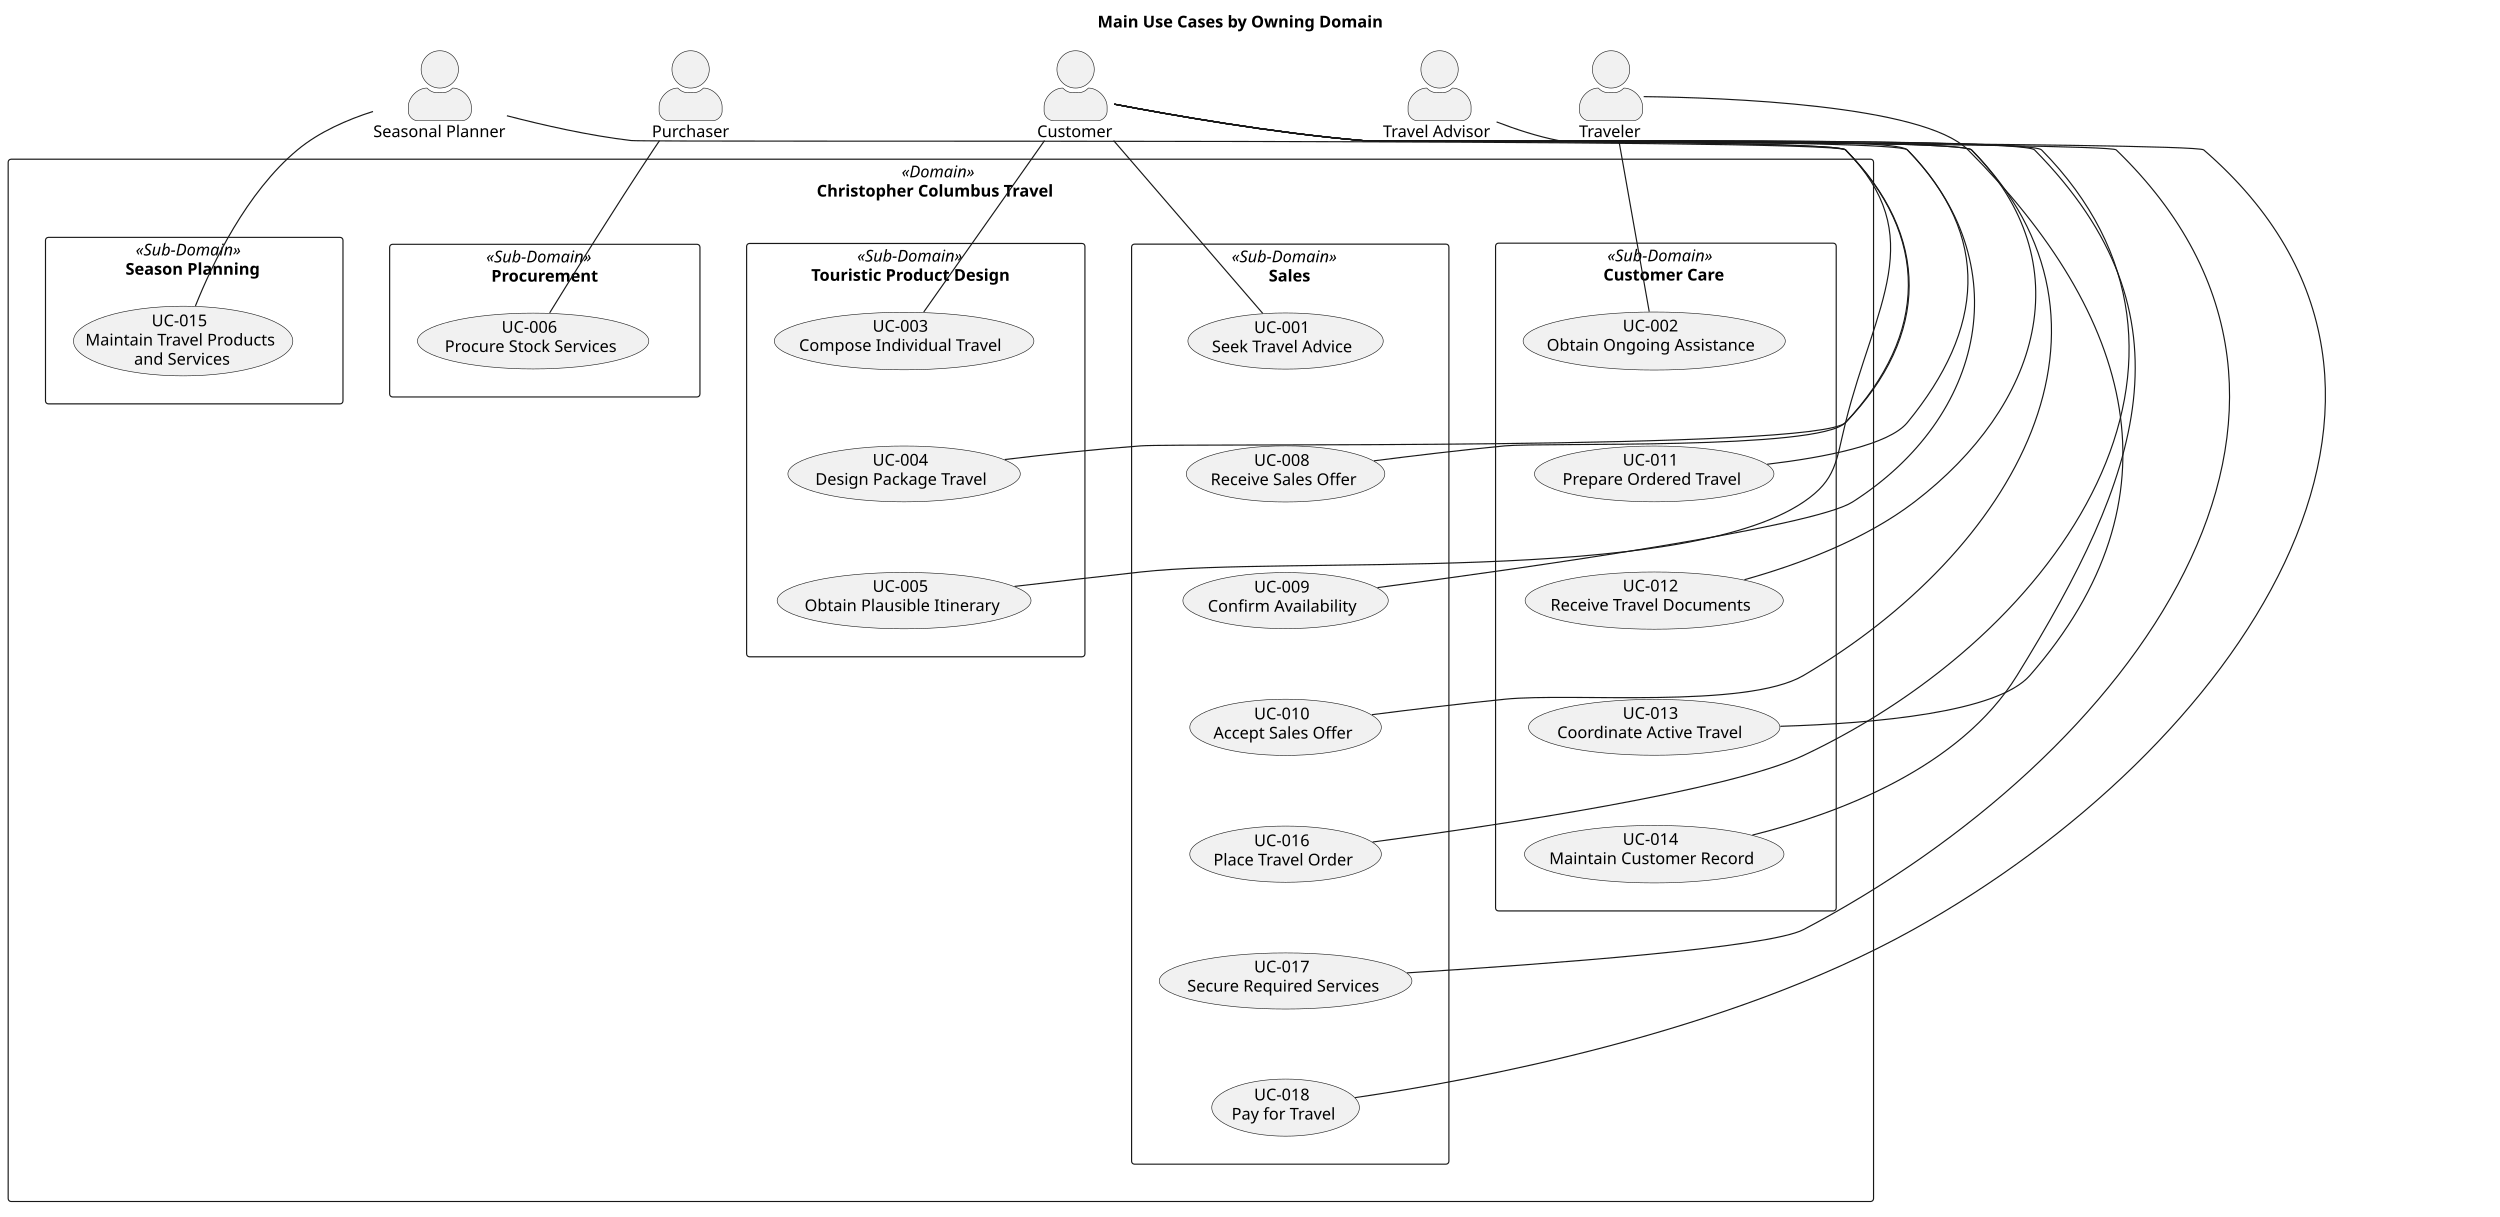
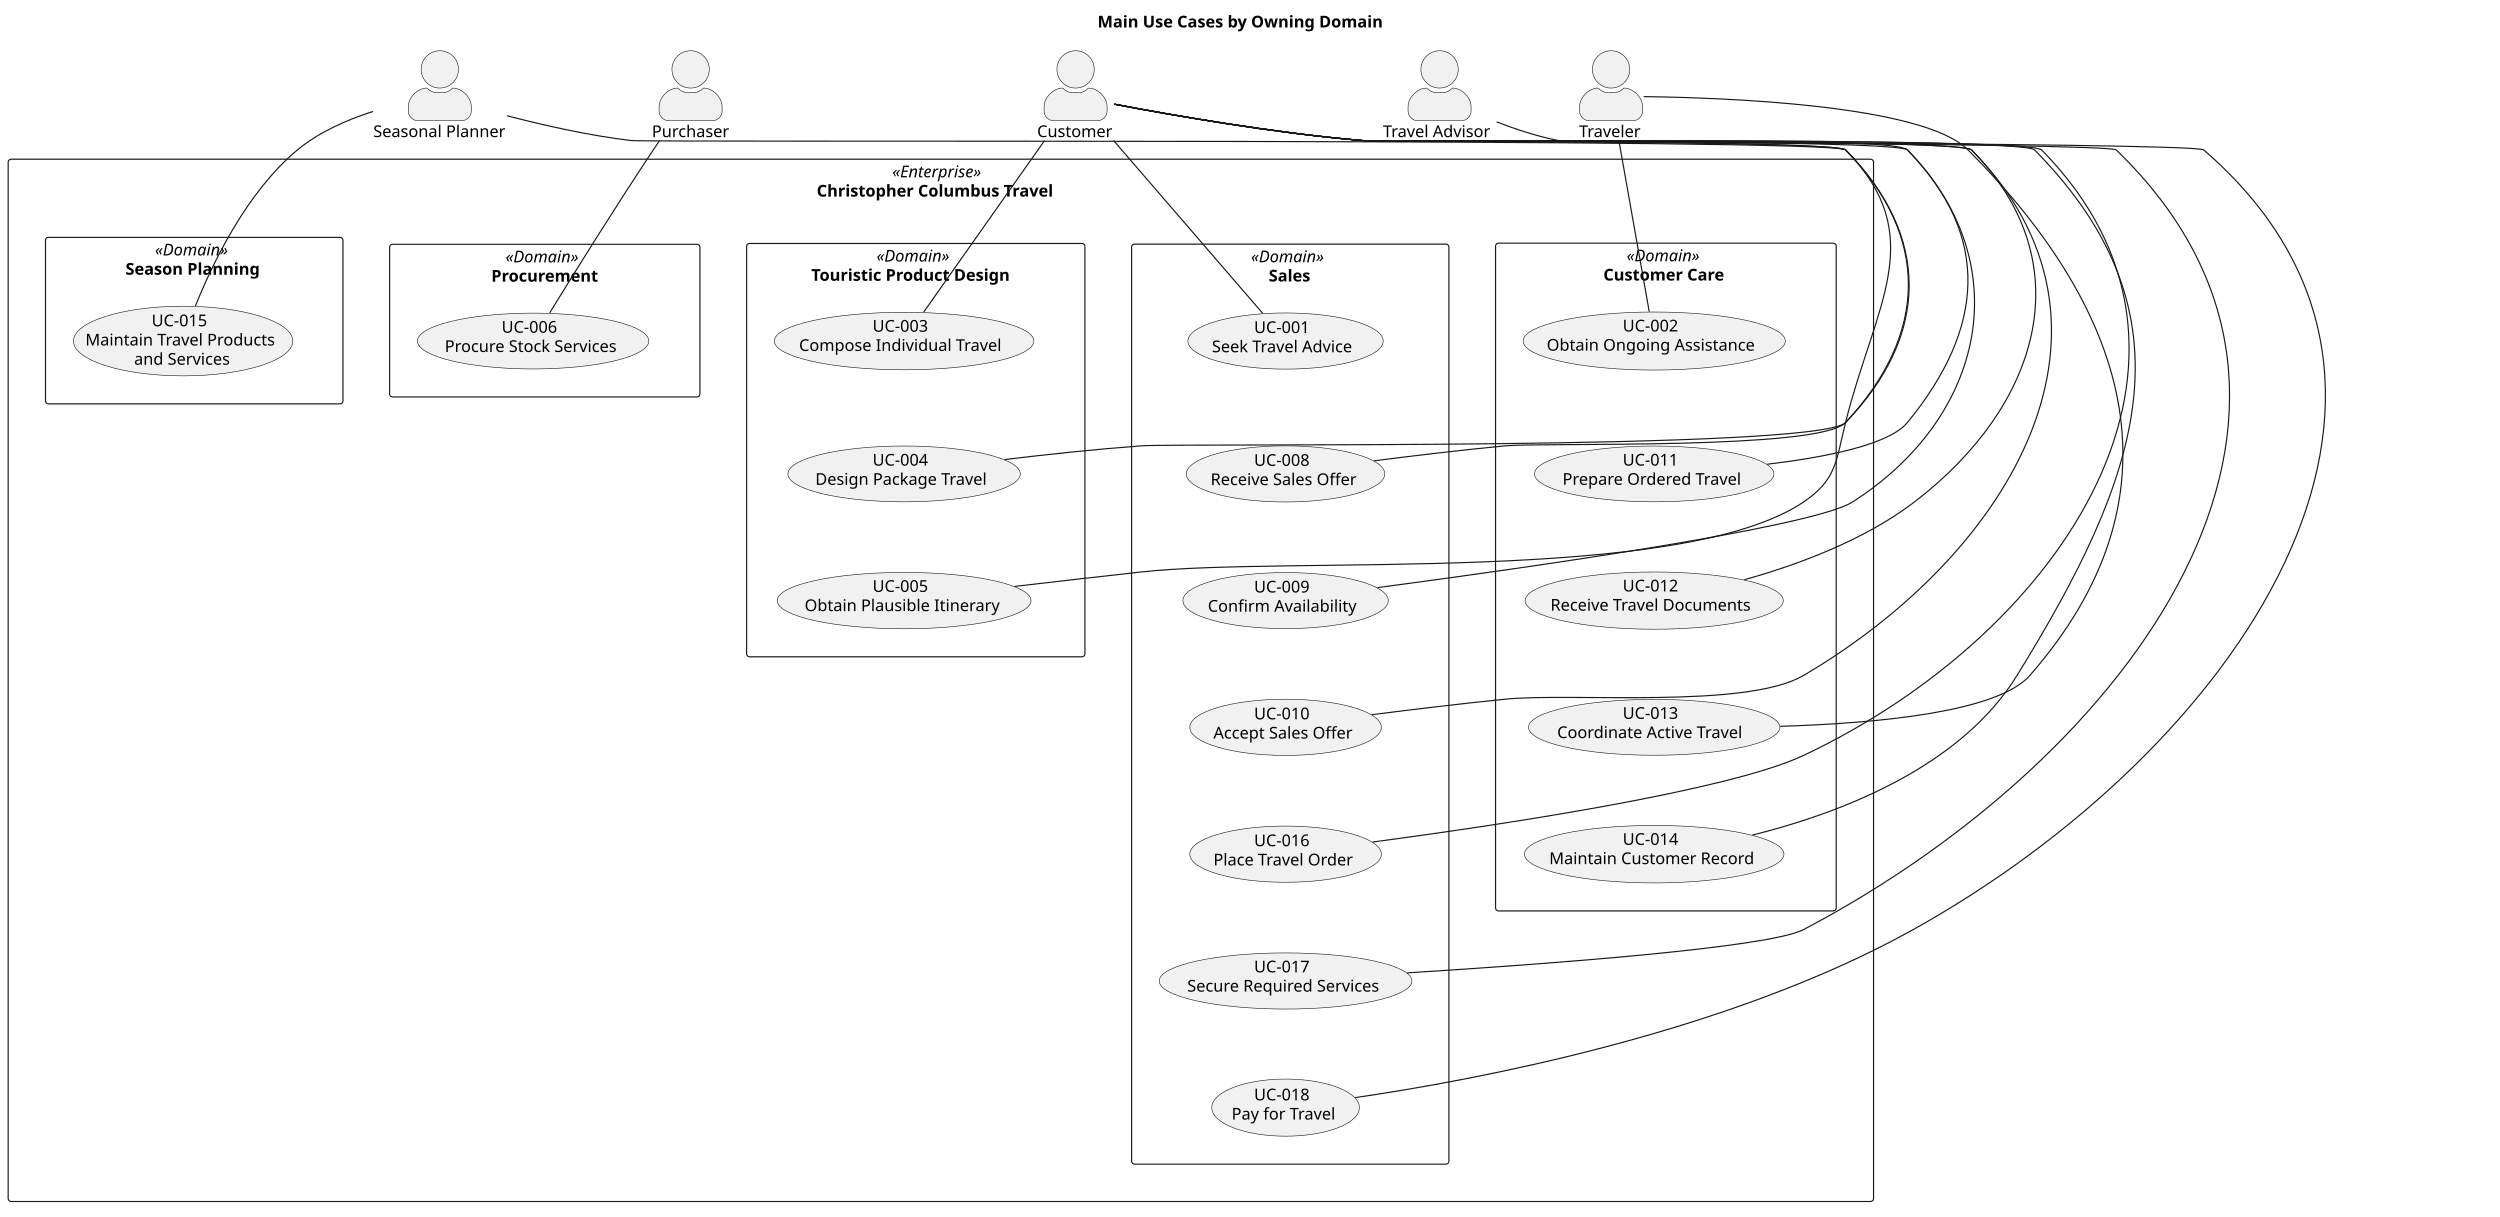
- <svg xmlns="http://www.w3.org/2000/svg" version="1.1" data-diagram-type="DESCRIPTION" style="width:2143px;height:1043px;background:#FFFFFF;" width="2143px" height="1043px" viewBox="0 0 2143 1043" zoomAndPan="magnify" preserveAspectRatio="none" contentStyleType="text/css">
+ <svg xmlns="http://www.w3.org/2000/svg" contentStyleType="text/css" data-diagram-type="DESCRIPTION" height="1043px" preserveAspectRatio="none" style="width:2143px;height:1043px;background:#FFFFFF;" version="1.1" viewBox="0 0 2143 1043" width="2143px" zoomAndPan="magnify">
  <defs />
-   <g font-family="sans-serif" lengthAdjust="spacing">
+   <g>
    <g class="title" data-source-line="1">
-       <text x="940.795" y="23.535" fill="#000" font-size="14" textLength="255.24" font-weight="700">Main Use Cases by Owning Domain</text>
-     </g>
-     <g class="cluster" data-qualified-name="CCT" id="ent0006" data-source-line="13">
-       <rect x="7" y="136.478" width="1599" height="893.45" fill="none" style="stroke:#181818;stroke-width:1;" rx="2.5" ry="2.5" />
-       <text x="772.854" y="152.013" fill="#000" font-size="14" textLength="67.293" font-style="italic">«Domain»</text>
-       <text x="700.088" y="168.502" fill="#000" font-size="14" textLength="212.823" font-weight="700">Christopher Columbus Travel</text>
-     </g>
-     <g class="cluster" data-qualified-name="CCT.SeasonPlanning" id="ent0007" data-source-line="14">
-       <rect x="39" y="203.478" width="255" height="142.72" fill="none" style="stroke:#181818;stroke-width:1;" rx="2.5" ry="2.5" />
-       <text x="116.283" y="219.013" fill="#000" font-size="14" textLength="100.434" font-style="italic">«Sub-Domain»</text>
-       <text x="107.581" y="235.502" fill="#000" font-size="14" textLength="117.838" font-weight="700">Season Planning</text>
-     </g>
-     <g class="cluster" data-qualified-name="CCT.ProcurementDomain" id="ent0009" data-source-line="17">
-       <rect x="334" y="209.408" width="266" height="130.86" fill="none" style="stroke:#181818;stroke-width:1;" rx="2.5" ry="2.5" />
-       <text x="416.783" y="224.943" fill="#000" font-size="14" textLength="100.434" font-style="italic">«Sub-Domain»</text>
-       <text x="421.124" y="241.432" fill="#000" font-size="14" textLength="91.752" font-weight="700">Procurement</text>
-     </g>
-     <g class="cluster" data-qualified-name="CCT.ProductDesign" id="ent0011" data-source-line="20">
-       <rect x="640" y="208.688" width="290" height="354.31" fill="none" style="stroke:#181818;stroke-width:1;" rx="2.5" ry="2.5" />
-       <text x="734.783" y="224.223" fill="#000" font-size="14" textLength="100.434" font-style="italic">«Sub-Domain»</text>
-       <text x="695.388" y="240.712" fill="#000" font-size="14" textLength="179.225" font-weight="700">Touristic Product Design</text>
-     </g>
-     <g class="cluster" data-qualified-name="CCT.SalesDomain" id="ent0017" data-source-line="28">
-       <rect x="970" y="209.268" width="272" height="788.66" fill="none" style="stroke:#181818;stroke-width:1;" rx="2.5" ry="2.5" />
-       <text x="1055.783" y="224.803" fill="#000" font-size="14" textLength="100.434" font-style="italic">«Sub-Domain»</text>
-       <text x="1087.55" y="241.292" fill="#000" font-size="14" textLength="36.9" font-weight="700">Sales</text>
-     </g>
-     <g class="cluster" data-qualified-name="CCT.CustomerCare" id="ent0031" data-source-line="44">
-       <rect x="1282" y="208.458" width="292" height="572.38" fill="none" style="stroke:#181818;stroke-width:1;" rx="2.5" ry="2.5" />
-       <text x="1377.783" y="223.993" fill="#000" font-size="14" textLength="100.434" font-style="italic">«Sub-Domain»</text>
-       <text x="1374.386" y="240.482" fill="#000" font-size="14" textLength="107.229" font-weight="700">Customer Care</text>
-     </g>
-     <g class="entity" data-qualified-name="CCT.SeasonPlanning.UC015" id="ent0008" data-source-line="15">
-       <ellipse cx="156.996" cy="292.337" rx="94.006" ry="29.859" fill="#F1F1F1" style="stroke:#181818;stroke-width:0.5;" />
-       <text x="129.974" y="279.678" fill="#000" font-size="14" textLength="54.045">UC-015</text>
-       <text x="73.195" y="296.166" fill="#000" font-size="14" textLength="167.604">Maintain Travel Products</text>
-       <text x="114.932" y="312.654" fill="#000" font-size="14" textLength="84.13">and Services</text>
-     </g>
-     <g class="entity" data-qualified-name="CCT.ProcurementDomain.UC006" id="ent0010" data-source-line="18">
-       <ellipse cx="457" cy="292.338" rx="99.16" ry="23.929" fill="#F1F1F1" style="stroke:#181818;stroke-width:0.5;" />
-       <text x="429.978" y="285.24" fill="#000" font-size="14" textLength="54.045">UC-006</text>
-       <text x="381.244" y="301.728" fill="#000" font-size="14" textLength="151.512">Procure Stock Services</text>
-     </g>
-     <g class="entity" data-qualified-name="CCT.ProductDesign.UC003" id="ent0012" data-source-line="21">
-       <ellipse cx="775" cy="292.338" rx="111.25" ry="24.65" fill="#F1F1F1" style="stroke:#181818;stroke-width:0.5;" />
-       <text x="747.977" y="284.362" fill="#000" font-size="14" textLength="54.045">UC-003</text>
-       <text x="684.94" y="300.85" fill="#000" font-size="14" textLength="180.12">Compose Individual Travel</text>
-     </g>
-     <g class="entity" data-qualified-name="CCT.ProductDesign.UC004" id="ent0013" data-source-line="22">
-       <ellipse cx="774.996" cy="406.244" rx="99.606" ry="23.926" fill="#F1F1F1" style="stroke:#181818;stroke-width:0.5;" />
-       <text x="747.973" y="399.142" fill="#000" font-size="14" textLength="54.045">UC-004</text>
-       <text x="698.878" y="415.63" fill="#000" font-size="14" textLength="152.236">Design Package Travel</text>
-     </g>
-     <g class="entity" data-qualified-name="CCT.ProductDesign.UC005" id="ent0014" data-source-line="23">
-       <ellipse cx="775.002" cy="514.839" rx="108.802" ry="24.16" fill="#F1F1F1" style="stroke:#181818;stroke-width:0.5;" />
-       <text x="747.979" y="507.368" fill="#000" font-size="14" textLength="54.045">UC-005</text>
-       <text x="689.699" y="523.857" fill="#000" font-size="14" textLength="170.604">Obtain Plausible Itinerary</text>
-     </g>
-     <g class="entity" data-qualified-name="CCT.SalesDomain.UC001" id="ent0018" data-source-line="29">
-       <ellipse cx="1101.998" cy="292.34" rx="83.718" ry="24.072" fill="#F1F1F1" style="stroke:#181818;stroke-width:0.5;" />
-       <text x="1074.976" y="285.472" fill="#000" font-size="14" textLength="54.045">UC-001</text>
-       <text x="1038.837" y="301.961" fill="#000" font-size="14" textLength="126.321">Seek Travel Advice</text>
-     </g>
-     <g class="entity" data-qualified-name="CCT.SalesDomain.UC008" id="ent0019" data-source-line="30">
-       <ellipse cx="1101.997" cy="406.244" rx="85.067" ry="24.056" fill="#F1F1F1" style="stroke:#181818;stroke-width:0.5;" />
-       <text x="1074.974" y="399.351" fill="#000" font-size="14" textLength="54.045">UC-008</text>
-       <text x="1037.732" y="415.839" fill="#000" font-size="14" textLength="128.529">Receive Sales Offer</text>
-     </g>
-     <g class="entity" data-qualified-name="CCT.SalesDomain.UC009" id="ent0020" data-source-line="31">
-       <ellipse cx="1102.002" cy="514.842" rx="88.022" ry="24.024" fill="#F1F1F1" style="stroke:#181818;stroke-width:0.5;" />
-       <text x="1074.98" y="507.897" fill="#000" font-size="14" textLength="54.045">UC-009</text>
-       <text x="1035.321" y="524.385" fill="#000" font-size="14" textLength="133.362">Confirm Availability</text>
-     </g>
-     <g class="entity" data-qualified-name="CCT.SalesDomain.UC010" id="ent0021" data-source-line="32">
-       <ellipse cx="1101.996" cy="623.46" rx="82.096" ry="24.092" fill="#F1F1F1" style="stroke:#181818;stroke-width:0.5;" />
-       <text x="1074.973" y="616.626" fill="#000" font-size="14" textLength="54.045">UC-010</text>
-       <text x="1040.165" y="633.114" fill="#000" font-size="14" textLength="123.662">Accept Sales Offer</text>
-     </g>
-     <g class="entity" data-qualified-name="CCT.SalesDomain.UC016" id="ent0022" data-source-line="33">
-       <ellipse cx="1101.996" cy="732.2" rx="82.116" ry="24.092" fill="#F1F1F1" style="stroke:#181818;stroke-width:0.5;" />
-       <text x="1074.974" y="725.365" fill="#000" font-size="14" textLength="54.045">UC-016</text>
-       <text x="1040.148" y="741.853" fill="#000" font-size="14" textLength="123.696">Place Travel Order</text>
-     </g>
-     <g class="entity" data-qualified-name="CCT.SalesDomain.UC017" id="ent0023" data-source-line="34">
-       <ellipse cx="1102.002" cy="840.899" rx="108.302" ry="24.06" fill="#F1F1F1" style="stroke:#181818;stroke-width:0.5;" />
-       <text x="1074.98" y="833.532" fill="#000" font-size="14" textLength="54.045">UC-017</text>
-       <text x="1017.705" y="850.02" fill="#000" font-size="14" textLength="168.595">Secure Required Services</text>
-     </g>
-     <g class="entity" data-qualified-name="CCT.SalesDomain.UC018" id="ent0024" data-source-line="35">
-       <ellipse cx="1101.998" cy="949.452" rx="63.278" ry="24.484" fill="#F1F1F1" style="stroke:#181818;stroke-width:0.5;" />
-       <text x="1074.976" y="943.236" fill="#000" font-size="14" textLength="54.045">UC-018</text>
-       <text x="1055.736" y="959.725" fill="#000" font-size="14" textLength="92.524">Pay for Travel</text>
-     </g>
-     <g class="entity" data-qualified-name="CCT.CustomerCare.UC002" id="ent0032" data-source-line="45">
-       <ellipse cx="1418.002" cy="292.335" rx="112.382" ry="24.876" fill="#F1F1F1" style="stroke:#181818;stroke-width:0.5;" />
-       <text x="1390.98" y="284.125" fill="#000" font-size="14" textLength="54.045">UC-002</text>
-       <text x="1325.827" y="300.613" fill="#000" font-size="14" textLength="184.352">Obtain Ongoing Assistance</text>
-     </g>
-     <g class="entity" data-qualified-name="CCT.CustomerCare.UC011" id="ent0033" data-source-line="46">
-       <ellipse cx="1417.995" cy="406.245" rx="102.635" ry="23.906" fill="#F1F1F1" style="stroke:#181818;stroke-width:0.5;" />
-       <text x="1390.973" y="399.11" fill="#000" font-size="14" textLength="54.045">UC-011</text>
-       <text x="1339.416" y="415.598" fill="#000" font-size="14" textLength="157.158">Prepare Ordered Travel</text>
-     </g>
-     <g class="entity" data-qualified-name="CCT.CustomerCare.UC012" id="ent0034" data-source-line="47">
-       <ellipse cx="1417.995" cy="514.839" rx="110.655" ry="24.531" fill="#F1F1F1" style="stroke:#181818;stroke-width:0.5;" />
-       <text x="1390.973" y="506.986" fill="#000" font-size="14" textLength="54.045">UC-012</text>
-       <text x="1329.067" y="523.474" fill="#000" font-size="14" textLength="177.857">Receive Travel Documents</text>
-     </g>
-     <g class="entity" data-qualified-name="CCT.CustomerCare.UC013" id="ent0035" data-source-line="48">
-       <ellipse cx="1418.002" cy="623.459" rx="107.752" ry="23.95" fill="#F1F1F1" style="stroke:#181818;stroke-width:0.5;" />
-       <text x="1390.979" y="616.206" fill="#000" font-size="14" textLength="54.045">UC-013</text>
-       <text x="1334.826" y="632.694" fill="#000" font-size="14" textLength="166.353">Coordinate Active Travel</text>
-     </g>
-     <g class="entity" data-qualified-name="CCT.CustomerCare.UC014" id="ent0036" data-source-line="49">
-       <ellipse cx="1417.997" cy="732.202" rx="111.217" ry="24.643" fill="#F1F1F1" style="stroke:#181818;stroke-width:0.5;" />
-       <text x="1390.975" y="724.232" fill="#000" font-size="14" textLength="54.045">UC-014</text>
-       <text x="1327.999" y="740.72" fill="#000" font-size="14" textLength="179.997">Maintain Customer Record</text>
-     </g>
-     <g class="entity" data-qualified-name="Customer" id="ent0001" data-source-line="7">
-       <ellipse cx="922.003" cy="59.488" rx="16" ry="16" fill="#F1F1F1" style="stroke:#181818;stroke-width:0.5;" />
-       <path d="M922.003,79.488 C926.003,79.488 929.003,79.488 933.003,75.488 C941.003,75.488 949.003,83.488 949.003,91.488 L949.003,95.488 C949.003,99.488 945.003,103.488 941.003,103.488 L903.003,103.488 C899.003,103.488 895.003,99.488 895.003,95.488 L895.003,91.488 C895.003,83.488 903.003,75.488 911.003,75.488 C915.003,79.488 918.003,79.488 922.003,79.488" style="stroke:#181818;stroke-width:0.5;" fill="#F1F1F1" />
-       <text x="889.03" y="117.523" fill="#000" font-size="14" textLength="65.946">Customer</text>
-     </g>
-     <g class="entity" data-qualified-name="Traveler" id="ent0002" data-source-line="8">
-       <ellipse cx="1381" cy="59.488" rx="16" ry="16" fill="#F1F1F1" style="stroke:#181818;stroke-width:0.5;" />
-       <path d="M1381,79.488 C1385,79.488 1388,79.488 1392,75.488 C1400,75.488 1408,83.488 1408,91.488 L1408,95.488 C1408,99.488 1404,103.488 1400,103.488 L1362,103.488 C1358,103.488 1354,99.488 1354,95.488 L1354,91.488 C1354,83.488 1362,75.488 1370,75.488 C1374,79.488 1377,79.488 1381,79.488" style="stroke:#181818;stroke-width:0.5;" fill="#F1F1F1" />
-       <text x="1353.533" y="117.523" fill="#000" font-size="14" textLength="54.934">Traveler</text>
-     </g>
-     <g class="entity" data-qualified-name="Advisor" id="ent0003" data-source-line="9">
-       <ellipse cx="1234.002" cy="59.488" rx="16" ry="16" fill="#F1F1F1" style="stroke:#181818;stroke-width:0.5;" />
-       <path d="M1234.002,79.488 C1238.002,79.488 1241.002,79.488 1245.002,75.488 C1253.002,75.488 1261.002,83.488 1261.002,91.488 L1261.002,95.488 C1261.002,99.488 1257.002,103.488 1253.002,103.488 L1215.002,103.488 C1211.002,103.488 1207.002,99.488 1207.002,95.488 L1207.002,91.488 C1207.002,83.488 1215.002,75.488 1223.002,75.488 C1227.002,79.488 1230.002,79.488 1234.002,79.488" style="stroke:#181818;stroke-width:0.5;" fill="#F1F1F1" />
-       <text x="1185.47" y="117.523" fill="#000" font-size="14" textLength="97.063">Travel Advisor</text>
-     </g>
-     <g class="entity" data-qualified-name="Planner" id="ent0004" data-source-line="10">
-       <ellipse cx="377.003" cy="59.488" rx="16" ry="16" fill="#F1F1F1" style="stroke:#181818;stroke-width:0.5;" />
-       <path d="M377.003,79.488 C381.003,79.488 384.003,79.488 388.003,75.488 C396.003,75.488 404.003,83.488 404.003,91.488 L404.003,95.488 C404.003,99.488 400.003,103.488 396.003,103.488 L358.003,103.488 C354.003,103.488 350.003,99.488 350.003,95.488 L350.003,91.488 C350.003,83.488 358.003,75.488 366.003,75.488 C370.003,79.488 373.003,79.488 377.003,79.488" style="stroke:#181818;stroke-width:0.5;" fill="#F1F1F1" />
-       <text x="319.94" y="117.523" fill="#000" font-size="14" textLength="114.126">Seasonal Planner</text>
-     </g>
-     <g class="entity" data-qualified-name="Purchaser" id="ent0005" data-source-line="11">
-       <ellipse cx="591.996" cy="59.488" rx="16" ry="16" fill="#F1F1F1" style="stroke:#181818;stroke-width:0.5;" />
-       <path d="M591.996,79.488 C595.996,79.488 598.996,79.488 602.996,75.488 C610.996,75.488 618.996,83.488 618.996,91.488 L618.996,95.488 C618.996,99.488 614.996,103.488 610.996,103.488 L572.996,103.488 C568.996,103.488 564.996,99.488 564.996,95.488 L564.996,91.488 C564.996,83.488 572.996,75.488 580.996,75.488 C584.996,79.488 587.996,79.488 591.996,79.488" style="stroke:#181818;stroke-width:0.5;" fill="#F1F1F1" />
-       <text x="558.79" y="117.523" fill="#000" font-size="14" textLength="66.411">Purchaser</text>
-     </g>
-     <g class="link" data-entity-1="ent0001" data-entity-2="ent0018" id="lnk54" data-source-line="74" data-link-type="association">
-       <path d="M954.6,120.508 C991.88,163.718 1051.72,233.058 1082.43,268.648" style="stroke:#181818;stroke-width:1;" fill="none" id="Customer-UC001" />
-     </g>
-     <g class="link" data-entity-1="ent0002" data-entity-2="ent0032" id="lnk55" data-source-line="75" data-link-type="association">
-       <path d="M1387.7,120.508 C1395.26,163.128 1407.33,231.188 1413.72,267.188" style="stroke:#181818;stroke-width:1;" fill="none" id="Traveler-UC002" />
-     </g>
-     <g class="link" data-entity-1="ent0001" data-entity-2="ent0012" id="lnk56" data-source-line="76" data-link-type="association">
-       <path d="M895.38,120.508 C865.26,163.248 817.12,231.558 791.81,267.478" style="stroke:#181818;stroke-width:1;" fill="none" id="Customer-UC003" />
-     </g>
-     <g class="link" data-entity-1="ent0004" data-entity-2="ent0013" id="lnk57" data-source-line="77" data-link-type="association">
-       <path d="M434.52,99.218 C465.74,107.338 505.16,116.268 541,120.478 C555.36,122.168 1571.82,118.218 1582,128.478 C1655.17,202.208 1654.22,287.538 1582,362.198 C1558.66,386.328 1011.48,379.748 978,382.198 C939.62,385.008 897.31,389.578 861.29,393.908" style="stroke:#181818;stroke-width:1;" fill="none" id="Planner-UC004" />
-     </g>
-     <g class="link" data-entity-1="ent0001" data-entity-2="ent0014" id="lnk58" data-source-line="78" data-link-type="association">
-       <path d="M955.25,89.278 C1002.37,98.218 1091.37,113.888 1168,120.478 C1179.46,121.468 1573.95,120.268 1582,128.478 C1654.74,202.638 1607.01,261.378 1582,362.198 C1573.76,395.428 1574.36,411.118 1546,430.308 C1440.88,501.438 1104.15,476.328 978,490.308 C942.65,494.218 903.85,498.678 869.73,502.658" style="stroke:#181818;stroke-width:1;" fill="none" id="Customer-UC005" />
-     </g>
-     <g class="link" data-entity-1="ent0005" data-entity-2="ent0010" id="lnk59" data-source-line="79" data-link-type="association">
-       <path d="M565.32,120.578 C563.51,123.248 561.72,125.898 560,128.478 C527.29,177.638 490.72,236.418 471.17,268.198" style="stroke:#181818;stroke-width:1;" fill="none" id="Purchaser-UC006" />
-     </g>
-     <g class="link" data-entity-1="ent0001" data-entity-2="ent0019" id="lnk60" data-source-line="80" data-link-type="association">
-       <path d="M955.25,89.278 C1002.37,98.218 1091.37,113.888 1168,120.478 C1179.46,121.468 1573.95,120.268 1582,128.478 C1654.74,202.638 1652.9,286.278 1582,362.198 C1559.8,385.968 1322.37,379.108 1290,382.198 C1253.01,385.728 1212.05,390.638 1177.82,395.008" style="stroke:#181818;stroke-width:1;" fill="none" id="Customer-UC008" />
-     </g>
-     <g class="link" data-entity-1="ent0001" data-entity-2="ent0020" id="lnk61" data-source-line="81" data-link-type="association">
-       <path d="M955.25,89.298 C1002.37,98.268 1091.37,113.968 1168,120.478 C1180.93,121.578 1625.9,119.228 1635,128.478 C1730.17,225.298 1702.41,357.218 1588,430.308 C1554.2,451.898 1309.52,486.628 1180.76,503.698" style="stroke:#181818;stroke-width:1;" fill="none" id="Customer-UC009" />
-     </g>
-     <g class="link" data-entity-1="ent0001" data-entity-2="ent0021" id="lnk62" data-source-line="82" data-link-type="association">
-       <path d="M955.25,89.318 C1002.37,98.308 1091.36,114.038 1168,120.478 C1182.45,121.688 1679.82,118.148 1690,128.478 C1837.5,278.258 1727.16,472.378 1546,578.998 C1496.82,607.948 1346.78,593.628 1290,599.368 C1252.38,603.178 1210.62,608.218 1176.03,612.628" style="stroke:#181818;stroke-width:1;" fill="none" id="Customer-UC010" />
-     </g>
-     <g class="link" data-entity-1="ent0003" data-entity-2="ent0033" id="lnk63" data-source-line="83" data-link-type="association">
-       <path d="M1282.87,104.508 C1299.41,110.878 1318.2,117.048 1336,120.478 C1352.32,123.628 1623.41,116.568 1635,128.478 C1707.46,202.908 1700.92,281.918 1635,362.198 C1619.4,381.188 1565.15,391.958 1514.8,397.968" style="stroke:#181818;stroke-width:1;" fill="none" id="Advisor-UC011" />
-     </g>
-     <g class="link" data-entity-1="ent0001" data-entity-2="ent0034" id="lnk64" data-source-line="84" data-link-type="association">
-       <path d="M955.25,89.318 C1002.37,98.308 1091.36,114.038 1168,120.478 C1182.45,121.688 1679.82,118.148 1690,128.478 C1785.36,225.308 1748.96,347.758 1641,430.308 C1598.14,463.078 1541.03,484.148 1495.33,496.918" style="stroke:#181818;stroke-width:1;" fill="none" id="Customer-UC012" />
-     </g>
-     <g class="link" data-entity-1="ent0002" data-entity-2="ent0035" id="lnk65" data-source-line="85" data-link-type="association">
-       <path d="M1408.96,82.828 C1476.97,83.668 1648.32,89.678 1687,128.478 C1829.35,271.248 1872.68,427.198 1740,578.998 C1712.44,610.538 1608.5,620.108 1526.07,622.588" style="stroke:#181818;stroke-width:1;" fill="none" id="Traveler-UC013" />
-     </g>
-     <g class="link" data-entity-1="ent0001" data-entity-2="ent0036" id="lnk66" data-source-line="86" data-link-type="association">
-       <path d="M955.25,89.328 C1002.36,98.338 1091.35,114.098 1168,120.478 C1183.95,121.808 1732.76,117.088 1744,128.478 C1884.68,271.118 1834.24,408.518 1729,578.998 C1680.06,658.278 1576.37,697.348 1502.17,715.838" style="stroke:#181818;stroke-width:1;" fill="none" id="Customer-UC014" />
-     </g>
-     <g class="link" data-entity-1="ent0004" data-entity-2="ent0008" id="lnk67" data-source-line="87" data-link-type="association">
-       <path d="M319.72,95.548 C297.75,102.568 273.52,113.068 255,128.478 C211.24,164.878 181.96,226.168 167.51,262.278" style="stroke:#181818;stroke-width:1;" fill="none" id="Planner-UC015" />
-     </g>
-     <g class="link" data-entity-1="ent0001" data-entity-2="ent0022" id="lnk68" data-source-line="88" data-link-type="association">
-       <path d="M955.25,89.338 C1002.36,98.348 1091.35,114.098 1168,120.478 C1184.11,121.818 1738.65,116.968 1750,128.478 C1924.07,304.958 1770.13,541.688 1546,647.548 C1481.64,677.958 1285.36,707.288 1176.57,721.788" style="stroke:#181818;stroke-width:1;" fill="none" id="Customer-UC016" />
-     </g>
-     <g class="link" data-entity-1="ent0001" data-entity-2="ent0023" id="lnk69" data-source-line="89" data-link-type="association">
-       <path d="M955.25,89.348 C1002.36,98.378 1091.35,114.158 1168,120.478 C1176.94,121.218 1807.55,122.248 1814,128.478 C2044.21,350.798 1829.22,647.808 1546,796.838 C1516.66,812.278 1327.89,826.328 1206.12,833.948" style="stroke:#181818;stroke-width:1;" fill="none" id="Customer-UC017" />
-     </g>
-     <g class="link" data-entity-1="ent0001" data-entity-2="ent0024" id="lnk70" data-source-line="90" data-link-type="association">
-       <path d="M955.25,89.358 C1002.36,98.408 1091.35,114.208 1168,120.478 C1177.98,121.298 1881.42,121.928 1889,128.478 C2128.83,335.768 1916.95,642.618 1640,796.838 C1480.4,885.718 1264.6,925.858 1161.56,940.888" style="stroke:#181818;stroke-width:1;" fill="none" id="Customer-UC018" />
+       <text fill="#000000" font-family="sans-serif" font-size="14" font-weight="700" lengthAdjust="spacing" textLength="255.24" x="940.795" y="23.535">Main Use Cases by Owning Domain</text>
+     </g>
+     <g class="cluster" data-qualified-name="CCT" data-source-line="13" id="ent0007">
+       <rect fill="none" height="893.45" rx="2.5" ry="2.5" style="stroke:#181818;stroke-width:1;" width="1599" x="7" y="136.478" />
+       <text fill="#000000" font-family="sans-serif" font-size="14" font-style="italic" lengthAdjust="spacing" textLength="83.234" x="764.883" y="152.013">«Enterprise»</text>
+       <text fill="#000000" font-family="sans-serif" font-size="14" font-weight="700" lengthAdjust="spacing" textLength="212.823" x="700.088" y="168.502">Christopher Columbus Travel</text>
+     </g>
+     <g class="cluster" data-qualified-name="CCT.SeasonPlanning" data-source-line="14" id="ent0008">
+       <rect fill="none" height="142.72" rx="2.5" ry="2.5" style="stroke:#181818;stroke-width:1;" width="255" x="39" y="203.478" />
+       <text fill="#000000" font-family="sans-serif" font-size="14" font-style="italic" lengthAdjust="spacing" textLength="67.293" x="132.853" y="219.013">«Domain»</text>
+       <text fill="#000000" font-family="sans-serif" font-size="14" font-weight="700" lengthAdjust="spacing" textLength="117.838" x="107.581" y="235.502">Season Planning</text>
+     </g>
+     <g class="cluster" data-qualified-name="CCT.ProcurementDomain" data-source-line="17" id="ent0010">
+       <rect fill="none" height="130.86" rx="2.5" ry="2.5" style="stroke:#181818;stroke-width:1;" width="266" x="334" y="209.408" />
+       <text fill="#000000" font-family="sans-serif" font-size="14" font-style="italic" lengthAdjust="spacing" textLength="67.293" x="433.353" y="224.943">«Domain»</text>
+       <text fill="#000000" font-family="sans-serif" font-size="14" font-weight="700" lengthAdjust="spacing" textLength="91.752" x="421.124" y="241.432">Procurement</text>
+     </g>
+     <g class="cluster" data-qualified-name="CCT.ProductDesign" data-source-line="20" id="ent0012">
+       <rect fill="none" height="354.31" rx="2.5" ry="2.5" style="stroke:#181818;stroke-width:1;" width="290" x="640" y="208.688" />
+       <text fill="#000000" font-family="sans-serif" font-size="14" font-style="italic" lengthAdjust="spacing" textLength="67.293" x="751.354" y="224.223">«Domain»</text>
+       <text fill="#000000" font-family="sans-serif" font-size="14" font-weight="700" lengthAdjust="spacing" textLength="179.225" x="695.388" y="240.712">Touristic Product Design</text>
+     </g>
+     <g class="cluster" data-qualified-name="CCT.SalesDomain" data-source-line="28" id="ent0018">
+       <rect fill="none" height="788.66" rx="2.5" ry="2.5" style="stroke:#181818;stroke-width:1;" width="272" x="970" y="209.268" />
+       <text fill="#000000" font-family="sans-serif" font-size="14" font-style="italic" lengthAdjust="spacing" textLength="67.293" x="1072.353" y="224.803">«Domain»</text>
+       <text fill="#000000" font-family="sans-serif" font-size="14" font-weight="700" lengthAdjust="spacing" textLength="36.9" x="1087.55" y="241.292">Sales</text>
+     </g>
+     <g class="cluster" data-qualified-name="CCT.CustomerCare" data-source-line="44" id="ent0032">
+       <rect fill="none" height="572.38" rx="2.5" ry="2.5" style="stroke:#181818;stroke-width:1;" width="292" x="1282" y="208.458" />
+       <text fill="#000000" font-family="sans-serif" font-size="14" font-style="italic" lengthAdjust="spacing" textLength="67.293" x="1394.353" y="223.993">«Domain»</text>
+       <text fill="#000000" font-family="sans-serif" font-size="14" font-weight="700" lengthAdjust="spacing" textLength="107.228" x="1374.386" y="240.482">Customer Care</text>
+     </g>
+     <g class="entity" data-qualified-name="CCT.SeasonPlanning.UC015" data-source-line="15" id="ent0009">
+       <ellipse cx="156.996" cy="292.337" fill="#F1F1F1" rx="94.007" ry="29.859" style="stroke:#181818;stroke-width:0.5;" />
+       <text fill="#000000" font-family="sans-serif" font-size="14" lengthAdjust="spacing" textLength="54.045" x="129.974" y="279.678">UC-015</text>
+       <text fill="#000000" font-family="sans-serif" font-size="14" lengthAdjust="spacing" textLength="167.603" x="73.195" y="296.166">Maintain Travel Products</text>
+       <text fill="#000000" font-family="sans-serif" font-size="14" lengthAdjust="spacing" textLength="84.13" x="114.932" y="312.654">and Services</text>
+     </g>
+     <g class="entity" data-qualified-name="CCT.ProcurementDomain.UC006" data-source-line="18" id="ent0011">
+       <ellipse cx="457" cy="292.337" fill="#F1F1F1" rx="99.16" ry="23.929" style="stroke:#181818;stroke-width:0.5;" />
+       <text fill="#000000" font-family="sans-serif" font-size="14" lengthAdjust="spacing" textLength="54.045" x="429.978" y="285.24">UC-006</text>
+       <text fill="#000000" font-family="sans-serif" font-size="14" lengthAdjust="spacing" textLength="151.512" x="381.244" y="301.728">Procure Stock Services</text>
+     </g>
+     <g class="entity" data-qualified-name="CCT.ProductDesign.UC003" data-source-line="21" id="ent0013">
+       <ellipse cx="775" cy="292.338" fill="#F1F1F1" rx="111.25" ry="24.65" style="stroke:#181818;stroke-width:0.5;" />
+       <text fill="#000000" font-family="sans-serif" font-size="14" lengthAdjust="spacing" textLength="54.045" x="747.977" y="284.362">UC-003</text>
+       <text fill="#000000" font-family="sans-serif" font-size="14" lengthAdjust="spacing" textLength="180.12" x="684.94" y="300.85">Compose Individual Travel</text>
+     </g>
+     <g class="entity" data-qualified-name="CCT.ProductDesign.UC004" data-source-line="22" id="ent0014">
+       <ellipse cx="774.996" cy="406.245" fill="#F1F1F1" rx="99.606" ry="23.926" style="stroke:#181818;stroke-width:0.5;" />
+       <text fill="#000000" font-family="sans-serif" font-size="14" lengthAdjust="spacing" textLength="54.045" x="747.973" y="399.142">UC-004</text>
+       <text fill="#000000" font-family="sans-serif" font-size="14" lengthAdjust="spacing" textLength="152.236" x="698.878" y="415.63">Design Package Travel</text>
+     </g>
+     <g class="entity" data-qualified-name="CCT.ProductDesign.UC005" data-source-line="23" id="ent0015">
+       <ellipse cx="775.002" cy="514.839" fill="#F1F1F1" rx="108.802" ry="24.16" style="stroke:#181818;stroke-width:0.5;" />
+       <text fill="#000000" font-family="sans-serif" font-size="14" lengthAdjust="spacing" textLength="54.045" x="747.979" y="507.368">UC-005</text>
+       <text fill="#000000" font-family="sans-serif" font-size="14" lengthAdjust="spacing" textLength="170.605" x="689.699" y="523.857">Obtain Plausible Itinerary</text>
+     </g>
+     <g class="entity" data-qualified-name="CCT.SalesDomain.UC001" data-source-line="29" id="ent0019">
+       <ellipse cx="1101.998" cy="292.34" fill="#F1F1F1" rx="83.718" ry="24.072" style="stroke:#181818;stroke-width:0.5;" />
+       <text fill="#000000" font-family="sans-serif" font-size="14" lengthAdjust="spacing" textLength="54.045" x="1074.976" y="285.472">UC-001</text>
+       <text fill="#000000" font-family="sans-serif" font-size="14" lengthAdjust="spacing" textLength="126.321" x="1038.838" y="301.961">Seek Travel Advice</text>
+     </g>
+     <g class="entity" data-qualified-name="CCT.SalesDomain.UC008" data-source-line="30" id="ent0020">
+       <ellipse cx="1101.997" cy="406.244" fill="#F1F1F1" rx="85.067" ry="24.056" style="stroke:#181818;stroke-width:0.5;" />
+       <text fill="#000000" font-family="sans-serif" font-size="14" lengthAdjust="spacing" textLength="54.045" x="1074.974" y="399.351">UC-008</text>
+       <text fill="#000000" font-family="sans-serif" font-size="14" lengthAdjust="spacing" textLength="128.529" x="1037.732" y="415.839">Receive Sales Offer</text>
+     </g>
+     <g class="entity" data-qualified-name="CCT.SalesDomain.UC009" data-source-line="31" id="ent0021">
+       <ellipse cx="1102.002" cy="514.842" fill="#F1F1F1" rx="88.022" ry="24.023" style="stroke:#181818;stroke-width:0.5;" />
+       <text fill="#000000" font-family="sans-serif" font-size="14" lengthAdjust="spacing" textLength="54.045" x="1074.98" y="507.897">UC-009</text>
+       <text fill="#000000" font-family="sans-serif" font-size="14" lengthAdjust="spacing" textLength="133.362" x="1035.321" y="524.385">Confirm Availability</text>
+     </g>
+     <g class="entity" data-qualified-name="CCT.SalesDomain.UC010" data-source-line="32" id="ent0022">
+       <ellipse cx="1101.996" cy="623.46" fill="#F1F1F1" rx="82.096" ry="24.092" style="stroke:#181818;stroke-width:0.5;" />
+       <text fill="#000000" font-family="sans-serif" font-size="14" lengthAdjust="spacing" textLength="54.045" x="1074.973" y="616.626">UC-010</text>
+       <text fill="#000000" font-family="sans-serif" font-size="14" lengthAdjust="spacing" textLength="123.662" x="1040.165" y="633.114">Accept Sales Offer</text>
+     </g>
+     <g class="entity" data-qualified-name="CCT.SalesDomain.UC016" data-source-line="33" id="ent0023">
+       <ellipse cx="1101.996" cy="732.2" fill="#F1F1F1" rx="82.116" ry="24.092" style="stroke:#181818;stroke-width:0.5;" />
+       <text fill="#000000" font-family="sans-serif" font-size="14" lengthAdjust="spacing" textLength="54.045" x="1074.974" y="725.365">UC-016</text>
+       <text fill="#000000" font-family="sans-serif" font-size="14" lengthAdjust="spacing" textLength="123.696" x="1040.148" y="741.853">Place Travel Order</text>
+     </g>
+     <g class="entity" data-qualified-name="CCT.SalesDomain.UC017" data-source-line="34" id="ent0024">
+       <ellipse cx="1102.002" cy="840.899" fill="#F1F1F1" rx="108.302" ry="24.06" style="stroke:#181818;stroke-width:0.5;" />
+       <text fill="#000000" font-family="sans-serif" font-size="14" lengthAdjust="spacing" textLength="54.045" x="1074.98" y="833.532">UC-017</text>
+       <text fill="#000000" font-family="sans-serif" font-size="14" lengthAdjust="spacing" textLength="168.595" x="1017.705" y="850.02">Secure Required Services</text>
+     </g>
+     <g class="entity" data-qualified-name="CCT.SalesDomain.UC018" data-source-line="35" id="ent0025">
+       <ellipse cx="1101.998" cy="949.452" fill="#F1F1F1" rx="63.278" ry="24.484" style="stroke:#181818;stroke-width:0.5;" />
+       <text fill="#000000" font-family="sans-serif" font-size="14" lengthAdjust="spacing" textLength="54.045" x="1074.976" y="943.236">UC-018</text>
+       <text fill="#000000" font-family="sans-serif" font-size="14" lengthAdjust="spacing" textLength="92.524" x="1055.736" y="959.725">Pay for Travel</text>
+     </g>
+     <g class="entity" data-qualified-name="CCT.CustomerCare.UC002" data-source-line="45" id="ent0033">
+       <ellipse cx="1418.002" cy="292.335" fill="#F1F1F1" rx="112.382" ry="24.877" style="stroke:#181818;stroke-width:0.5;" />
+       <text fill="#000000" font-family="sans-serif" font-size="14" lengthAdjust="spacing" textLength="54.045" x="1390.98" y="284.125">UC-002</text>
+       <text fill="#000000" font-family="sans-serif" font-size="14" lengthAdjust="spacing" textLength="184.352" x="1325.827" y="300.613">Obtain Ongoing Assistance</text>
+     </g>
+     <g class="entity" data-qualified-name="CCT.CustomerCare.UC011" data-source-line="46" id="ent0034">
+       <ellipse cx="1417.995" cy="406.245" fill="#F1F1F1" rx="102.635" ry="23.907" style="stroke:#181818;stroke-width:0.5;" />
+       <text fill="#000000" font-family="sans-serif" font-size="14" lengthAdjust="spacing" textLength="54.045" x="1390.973" y="399.11">UC-011</text>
+       <text fill="#000000" font-family="sans-serif" font-size="14" lengthAdjust="spacing" textLength="157.158" x="1339.416" y="415.598">Prepare Ordered Travel</text>
+     </g>
+     <g class="entity" data-qualified-name="CCT.CustomerCare.UC012" data-source-line="47" id="ent0035">
+       <ellipse cx="1417.995" cy="514.839" fill="#F1F1F1" rx="110.655" ry="24.531" style="stroke:#181818;stroke-width:0.5;" />
+       <text fill="#000000" font-family="sans-serif" font-size="14" lengthAdjust="spacing" textLength="54.045" x="1390.973" y="506.986">UC-012</text>
+       <text fill="#000000" font-family="sans-serif" font-size="14" lengthAdjust="spacing" textLength="177.857" x="1329.067" y="523.474">Receive Travel Documents</text>
+     </g>
+     <g class="entity" data-qualified-name="CCT.CustomerCare.UC013" data-source-line="48" id="ent0036">
+       <ellipse cx="1418.002" cy="623.459" fill="#F1F1F1" rx="107.752" ry="23.95" style="stroke:#181818;stroke-width:0.5;" />
+       <text fill="#000000" font-family="sans-serif" font-size="14" lengthAdjust="spacing" textLength="54.045" x="1390.979" y="616.206">UC-013</text>
+       <text fill="#000000" font-family="sans-serif" font-size="14" lengthAdjust="spacing" textLength="166.352" x="1334.826" y="632.694">Coordinate Active Travel</text>
+     </g>
+     <g class="entity" data-qualified-name="CCT.CustomerCare.UC014" data-source-line="49" id="ent0037">
+       <ellipse cx="1417.997" cy="732.202" fill="#F1F1F1" rx="111.217" ry="24.643" style="stroke:#181818;stroke-width:0.5;" />
+       <text fill="#000000" font-family="sans-serif" font-size="14" lengthAdjust="spacing" textLength="54.045" x="1390.975" y="724.232">UC-014</text>
+       <text fill="#000000" font-family="sans-serif" font-size="14" lengthAdjust="spacing" textLength="179.997" x="1327.999" y="740.721">Maintain Customer Record</text>
+     </g>
+     <g class="entity" data-qualified-name="Customer" data-source-line="7" id="ent0002">
+       <ellipse cx="922.003" cy="59.488" fill="#F1F1F1" rx="16" ry="16" style="stroke:#181818;stroke-width:0.5;" />
+       <path d="M922.003,79.488 C926.003,79.488 929.003,79.488 933.003,75.488 C941.003,75.488 949.003,83.488 949.003,91.488 L949.003,95.488 C949.003,99.488 945.003,103.488 941.003,103.488 L903.003,103.488 C899.003,103.488 895.003,99.488 895.003,95.488 L895.003,91.488 C895.003,83.488 903.003,75.488 911.003,75.488 C915.003,79.488 918.003,79.488 922.003,79.488" fill="#F1F1F1" style="stroke:#181818;stroke-width:0.5;" />
+       <text fill="#000000" font-family="sans-serif" font-size="14" lengthAdjust="spacing" textLength="65.946" x="889.03" y="117.523">Customer</text>
+     </g>
+     <g class="entity" data-qualified-name="Traveler" data-source-line="8" id="ent0003">
+       <ellipse cx="1381" cy="59.488" fill="#F1F1F1" rx="16" ry="16" style="stroke:#181818;stroke-width:0.5;" />
+       <path d="M1381,79.488 C1385,79.488 1388,79.488 1392,75.488 C1400,75.488 1408,83.488 1408,91.488 L1408,95.488 C1408,99.488 1404,103.488 1400,103.488 L1362,103.488 C1358,103.488 1354,99.488 1354,95.488 L1354,91.488 C1354,83.488 1362,75.488 1370,75.488 C1374,79.488 1377,79.488 1381,79.488" fill="#F1F1F1" style="stroke:#181818;stroke-width:0.5;" />
+       <text fill="#000000" font-family="sans-serif" font-size="14" lengthAdjust="spacing" textLength="54.934" x="1353.533" y="117.523">Traveler</text>
+     </g>
+     <g class="entity" data-qualified-name="Advisor" data-source-line="9" id="ent0004">
+       <ellipse cx="1234.002" cy="59.488" fill="#F1F1F1" rx="16" ry="16" style="stroke:#181818;stroke-width:0.5;" />
+       <path d="M1234.002,79.488 C1238.002,79.488 1241.002,79.488 1245.002,75.488 C1253.002,75.488 1261.002,83.488 1261.002,91.488 L1261.002,95.488 C1261.002,99.488 1257.002,103.488 1253.002,103.488 L1215.002,103.488 C1211.002,103.488 1207.002,99.488 1207.002,95.488 L1207.002,91.488 C1207.002,83.488 1215.002,75.488 1223.002,75.488 C1227.002,79.488 1230.002,79.488 1234.002,79.488" fill="#F1F1F1" style="stroke:#181818;stroke-width:0.5;" />
+       <text fill="#000000" font-family="sans-serif" font-size="14" lengthAdjust="spacing" textLength="97.064" x="1185.47" y="117.523">Travel Advisor</text>
+     </g>
+     <g class="entity" data-qualified-name="Planner" data-source-line="10" id="ent0005">
+       <ellipse cx="377.003" cy="59.488" fill="#F1F1F1" rx="16" ry="16" style="stroke:#181818;stroke-width:0.5;" />
+       <path d="M377.003,79.488 C381.003,79.488 384.003,79.488 388.003,75.488 C396.003,75.488 404.003,83.488 404.003,91.488 L404.003,95.488 C404.003,99.488 400.003,103.488 396.003,103.488 L358.003,103.488 C354.003,103.488 350.003,99.488 350.003,95.488 L350.003,91.488 C350.003,83.488 358.003,75.488 366.003,75.488 C370.003,79.488 373.003,79.488 377.003,79.488" fill="#F1F1F1" style="stroke:#181818;stroke-width:0.5;" />
+       <text fill="#000000" font-family="sans-serif" font-size="14" lengthAdjust="spacing" textLength="114.126" x="319.94" y="117.523">Seasonal Planner</text>
+     </g>
+     <g class="entity" data-qualified-name="Purchaser" data-source-line="11" id="ent0006">
+       <ellipse cx="591.996" cy="59.488" fill="#F1F1F1" rx="16" ry="16" style="stroke:#181818;stroke-width:0.5;" />
+       <path d="M591.996,79.488 C595.996,79.488 598.996,79.488 602.996,75.488 C610.996,75.488 618.996,83.488 618.996,91.488 L618.996,95.488 C618.996,99.488 614.996,103.488 610.996,103.488 L572.996,103.488 C568.996,103.488 564.996,99.488 564.996,95.488 L564.996,91.488 C564.996,83.488 572.996,75.488 580.996,75.488 C584.996,79.488 587.996,79.488 591.996,79.488" fill="#F1F1F1" style="stroke:#181818;stroke-width:0.5;" />
+       <text fill="#000000" font-family="sans-serif" font-size="14" lengthAdjust="spacing" textLength="66.411" x="558.79" y="117.523">Purchaser</text>
+     </g>
+     <g class="link" data-entity-1="ent0002" data-entity-2="ent0019" data-link-type="association" data-source-line="74" id="lnk55">
+       <path d="M954.6,120.508 C991.88,163.718 1051.72,233.058 1082.43,268.648" fill="none" id="Customer-UC001" style="stroke:#181818;stroke-width:1;" />
+     </g>
+     <g class="link" data-entity-1="ent0003" data-entity-2="ent0033" data-link-type="association" data-source-line="75" id="lnk56">
+       <path d="M1387.7,120.508 C1395.26,163.128 1407.33,231.188 1413.72,267.188" fill="none" id="Traveler-UC002" style="stroke:#181818;stroke-width:1;" />
+     </g>
+     <g class="link" data-entity-1="ent0002" data-entity-2="ent0013" data-link-type="association" data-source-line="76" id="lnk57">
+       <path d="M895.38,120.508 C865.26,163.248 817.12,231.558 791.81,267.478" fill="none" id="Customer-UC003" style="stroke:#181818;stroke-width:1;" />
+     </g>
+     <g class="link" data-entity-1="ent0005" data-entity-2="ent0014" data-link-type="association" data-source-line="77" id="lnk58">
+       <path d="M434.52,99.218 C465.74,107.338 505.16,116.268 541,120.478 C555.36,122.168 1571.82,118.218 1582,128.478 C1655.17,202.208 1654.22,287.538 1582,362.198 C1558.66,386.328 1011.48,379.748 978,382.198 C939.62,385.008 897.31,389.578 861.29,393.908" fill="none" id="Planner-UC004" style="stroke:#181818;stroke-width:1;" />
+     </g>
+     <g class="link" data-entity-1="ent0002" data-entity-2="ent0015" data-link-type="association" data-source-line="78" id="lnk59">
+       <path d="M955.25,89.278 C1002.37,98.218 1091.37,113.888 1168,120.478 C1179.46,121.468 1573.95,120.268 1582,128.478 C1654.74,202.638 1607.01,261.378 1582,362.198 C1573.76,395.428 1574.36,411.118 1546,430.308 C1440.88,501.438 1104.15,476.328 978,490.308 C942.65,494.218 903.85,498.678 869.73,502.658" fill="none" id="Customer-UC005" style="stroke:#181818;stroke-width:1;" />
+     </g>
+     <g class="link" data-entity-1="ent0006" data-entity-2="ent0011" data-link-type="association" data-source-line="79" id="lnk60">
+       <path d="M565.32,120.578 C563.51,123.248 561.72,125.898 560,128.478 C527.29,177.638 490.72,236.418 471.17,268.198" fill="none" id="Purchaser-UC006" style="stroke:#181818;stroke-width:1;" />
+     </g>
+     <g class="link" data-entity-1="ent0002" data-entity-2="ent0020" data-link-type="association" data-source-line="80" id="lnk61">
+       <path d="M955.25,89.278 C1002.37,98.218 1091.37,113.888 1168,120.478 C1179.46,121.468 1573.95,120.268 1582,128.478 C1654.74,202.638 1652.9,286.278 1582,362.198 C1559.8,385.968 1322.37,379.108 1290,382.198 C1253.01,385.728 1212.05,390.638 1177.82,395.008" fill="none" id="Customer-UC008" style="stroke:#181818;stroke-width:1;" />
+     </g>
+     <g class="link" data-entity-1="ent0002" data-entity-2="ent0021" data-link-type="association" data-source-line="81" id="lnk62">
+       <path d="M955.25,89.298 C1002.37,98.268 1091.37,113.968 1168,120.478 C1180.93,121.578 1625.9,119.228 1635,128.478 C1730.17,225.298 1702.41,357.218 1588,430.308 C1554.2,451.898 1309.52,486.628 1180.76,503.698" fill="none" id="Customer-UC009" style="stroke:#181818;stroke-width:1;" />
+     </g>
+     <g class="link" data-entity-1="ent0002" data-entity-2="ent0022" data-link-type="association" data-source-line="82" id="lnk63">
+       <path d="M955.25,89.318 C1002.37,98.308 1091.36,114.038 1168,120.478 C1182.45,121.688 1679.82,118.148 1690,128.478 C1837.5,278.258 1727.16,472.378 1546,578.998 C1496.82,607.948 1346.78,593.628 1290,599.368 C1252.38,603.178 1210.62,608.218 1176.03,612.628" fill="none" id="Customer-UC010" style="stroke:#181818;stroke-width:1;" />
+     </g>
+     <g class="link" data-entity-1="ent0004" data-entity-2="ent0034" data-link-type="association" data-source-line="83" id="lnk64">
+       <path d="M1282.87,104.508 C1299.41,110.878 1318.2,117.048 1336,120.478 C1352.32,123.628 1623.41,116.568 1635,128.478 C1707.46,202.908 1700.92,281.918 1635,362.198 C1619.4,381.188 1565.15,391.958 1514.8,397.968" fill="none" id="Advisor-UC011" style="stroke:#181818;stroke-width:1;" />
+     </g>
+     <g class="link" data-entity-1="ent0002" data-entity-2="ent0035" data-link-type="association" data-source-line="84" id="lnk65">
+       <path d="M955.25,89.318 C1002.37,98.308 1091.36,114.038 1168,120.478 C1182.45,121.688 1679.82,118.148 1690,128.478 C1785.36,225.308 1748.96,347.758 1641,430.308 C1598.14,463.078 1541.03,484.148 1495.33,496.918" fill="none" id="Customer-UC012" style="stroke:#181818;stroke-width:1;" />
+     </g>
+     <g class="link" data-entity-1="ent0003" data-entity-2="ent0036" data-link-type="association" data-source-line="85" id="lnk66">
+       <path d="M1408.96,82.828 C1476.97,83.668 1648.32,89.678 1687,128.478 C1829.35,271.248 1872.68,427.198 1740,578.998 C1712.44,610.538 1608.5,620.108 1526.07,622.588" fill="none" id="Traveler-UC013" style="stroke:#181818;stroke-width:1;" />
+     </g>
+     <g class="link" data-entity-1="ent0002" data-entity-2="ent0037" data-link-type="association" data-source-line="86" id="lnk67">
+       <path d="M955.25,89.328 C1002.36,98.338 1091.35,114.098 1168,120.478 C1183.95,121.808 1732.76,117.088 1744,128.478 C1884.68,271.118 1834.24,408.518 1729,578.998 C1680.06,658.278 1576.37,697.348 1502.17,715.838" fill="none" id="Customer-UC014" style="stroke:#181818;stroke-width:1;" />
+     </g>
+     <g class="link" data-entity-1="ent0005" data-entity-2="ent0009" data-link-type="association" data-source-line="87" id="lnk68">
+       <path d="M319.72,95.548 C297.75,102.568 273.52,113.068 255,128.478 C211.24,164.878 181.96,226.168 167.51,262.278" fill="none" id="Planner-UC015" style="stroke:#181818;stroke-width:1;" />
+     </g>
+     <g class="link" data-entity-1="ent0002" data-entity-2="ent0023" data-link-type="association" data-source-line="88" id="lnk69">
+       <path d="M955.25,89.338 C1002.36,98.348 1091.35,114.098 1168,120.478 C1184.11,121.818 1738.65,116.968 1750,128.478 C1924.07,304.958 1770.13,541.688 1546,647.548 C1481.64,677.958 1285.36,707.288 1176.57,721.788" fill="none" id="Customer-UC016" style="stroke:#181818;stroke-width:1;" />
+     </g>
+     <g class="link" data-entity-1="ent0002" data-entity-2="ent0024" data-link-type="association" data-source-line="89" id="lnk70">
+       <path d="M955.25,89.348 C1002.36,98.378 1091.35,114.158 1168,120.478 C1176.94,121.218 1807.55,122.248 1814,128.478 C2044.21,350.798 1829.22,647.808 1546,796.838 C1516.66,812.278 1327.89,826.328 1206.12,833.948" fill="none" id="Customer-UC017" style="stroke:#181818;stroke-width:1;" />
+     </g>
+     <g class="link" data-entity-1="ent0002" data-entity-2="ent0025" data-link-type="association" data-source-line="90" id="lnk71">
+       <path d="M955.25,89.358 C1002.36,98.408 1091.35,114.208 1168,120.478 C1177.98,121.298 1881.42,121.928 1889,128.478 C2128.83,335.768 1916.95,642.618 1640,796.838 C1480.4,885.718 1264.6,925.858 1161.56,940.888" fill="none" id="Customer-UC018" style="stroke:#181818;stroke-width:1;" />
    </g>
  </g>
</svg>
